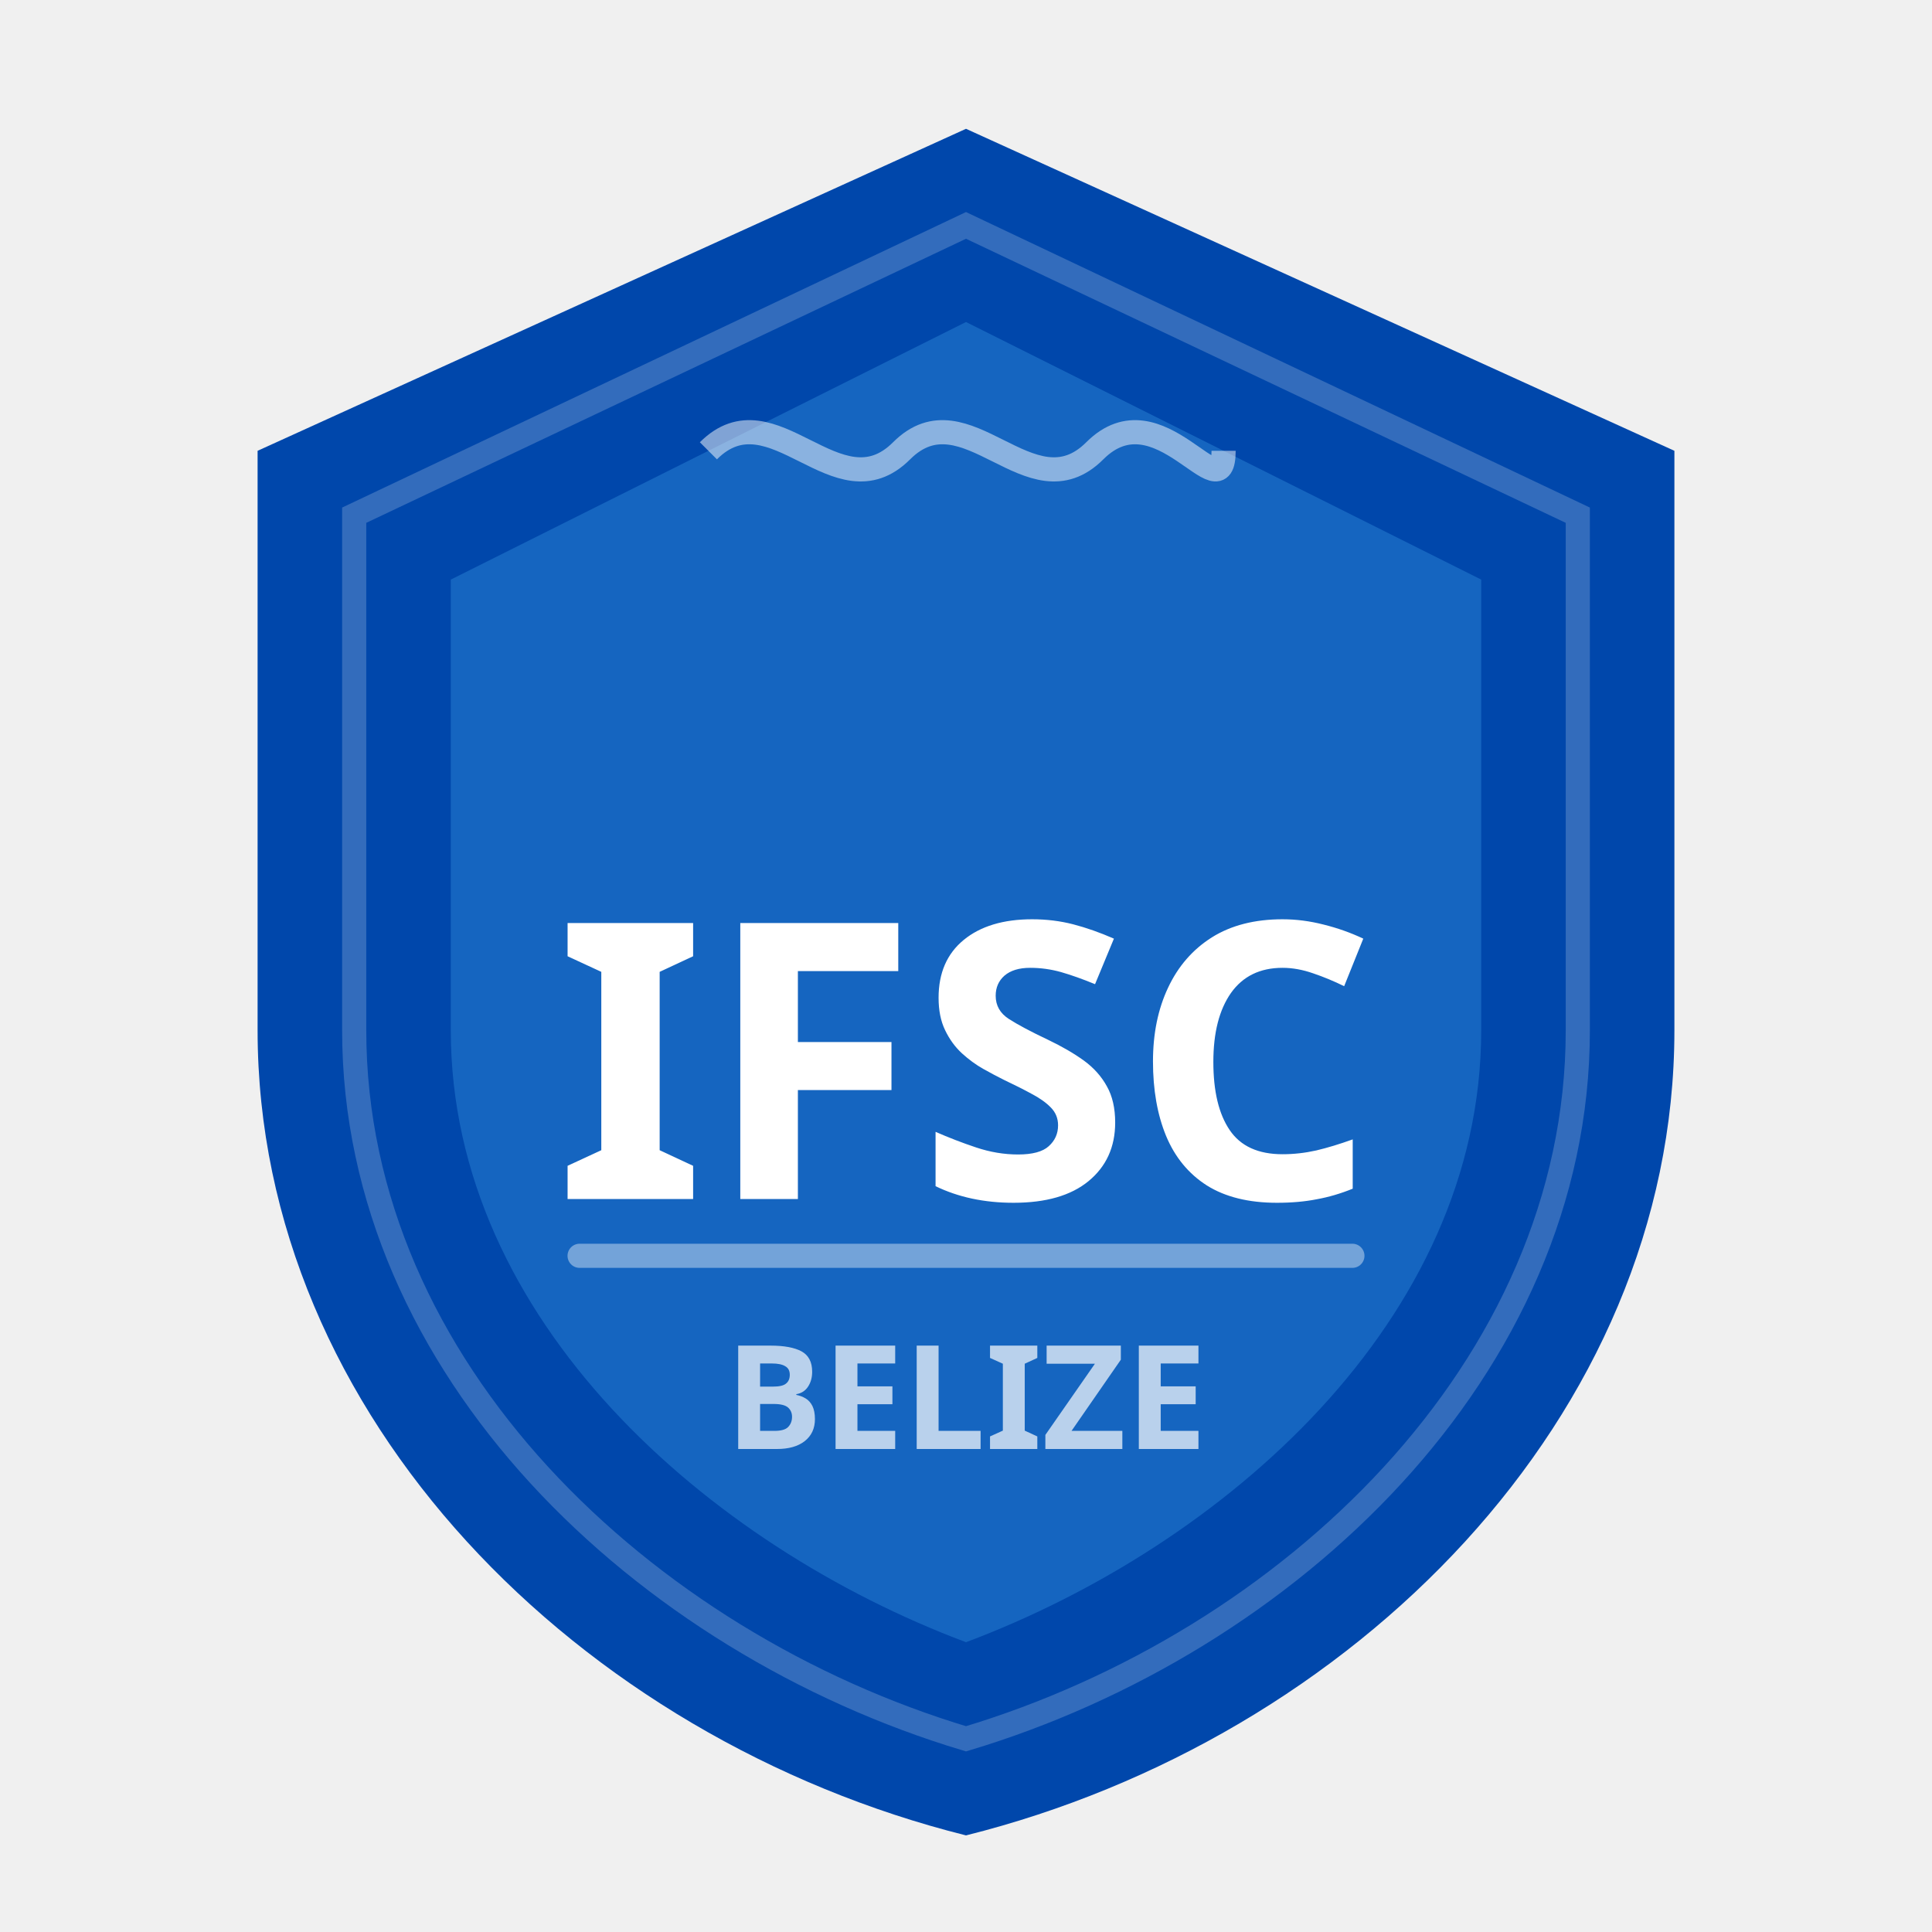
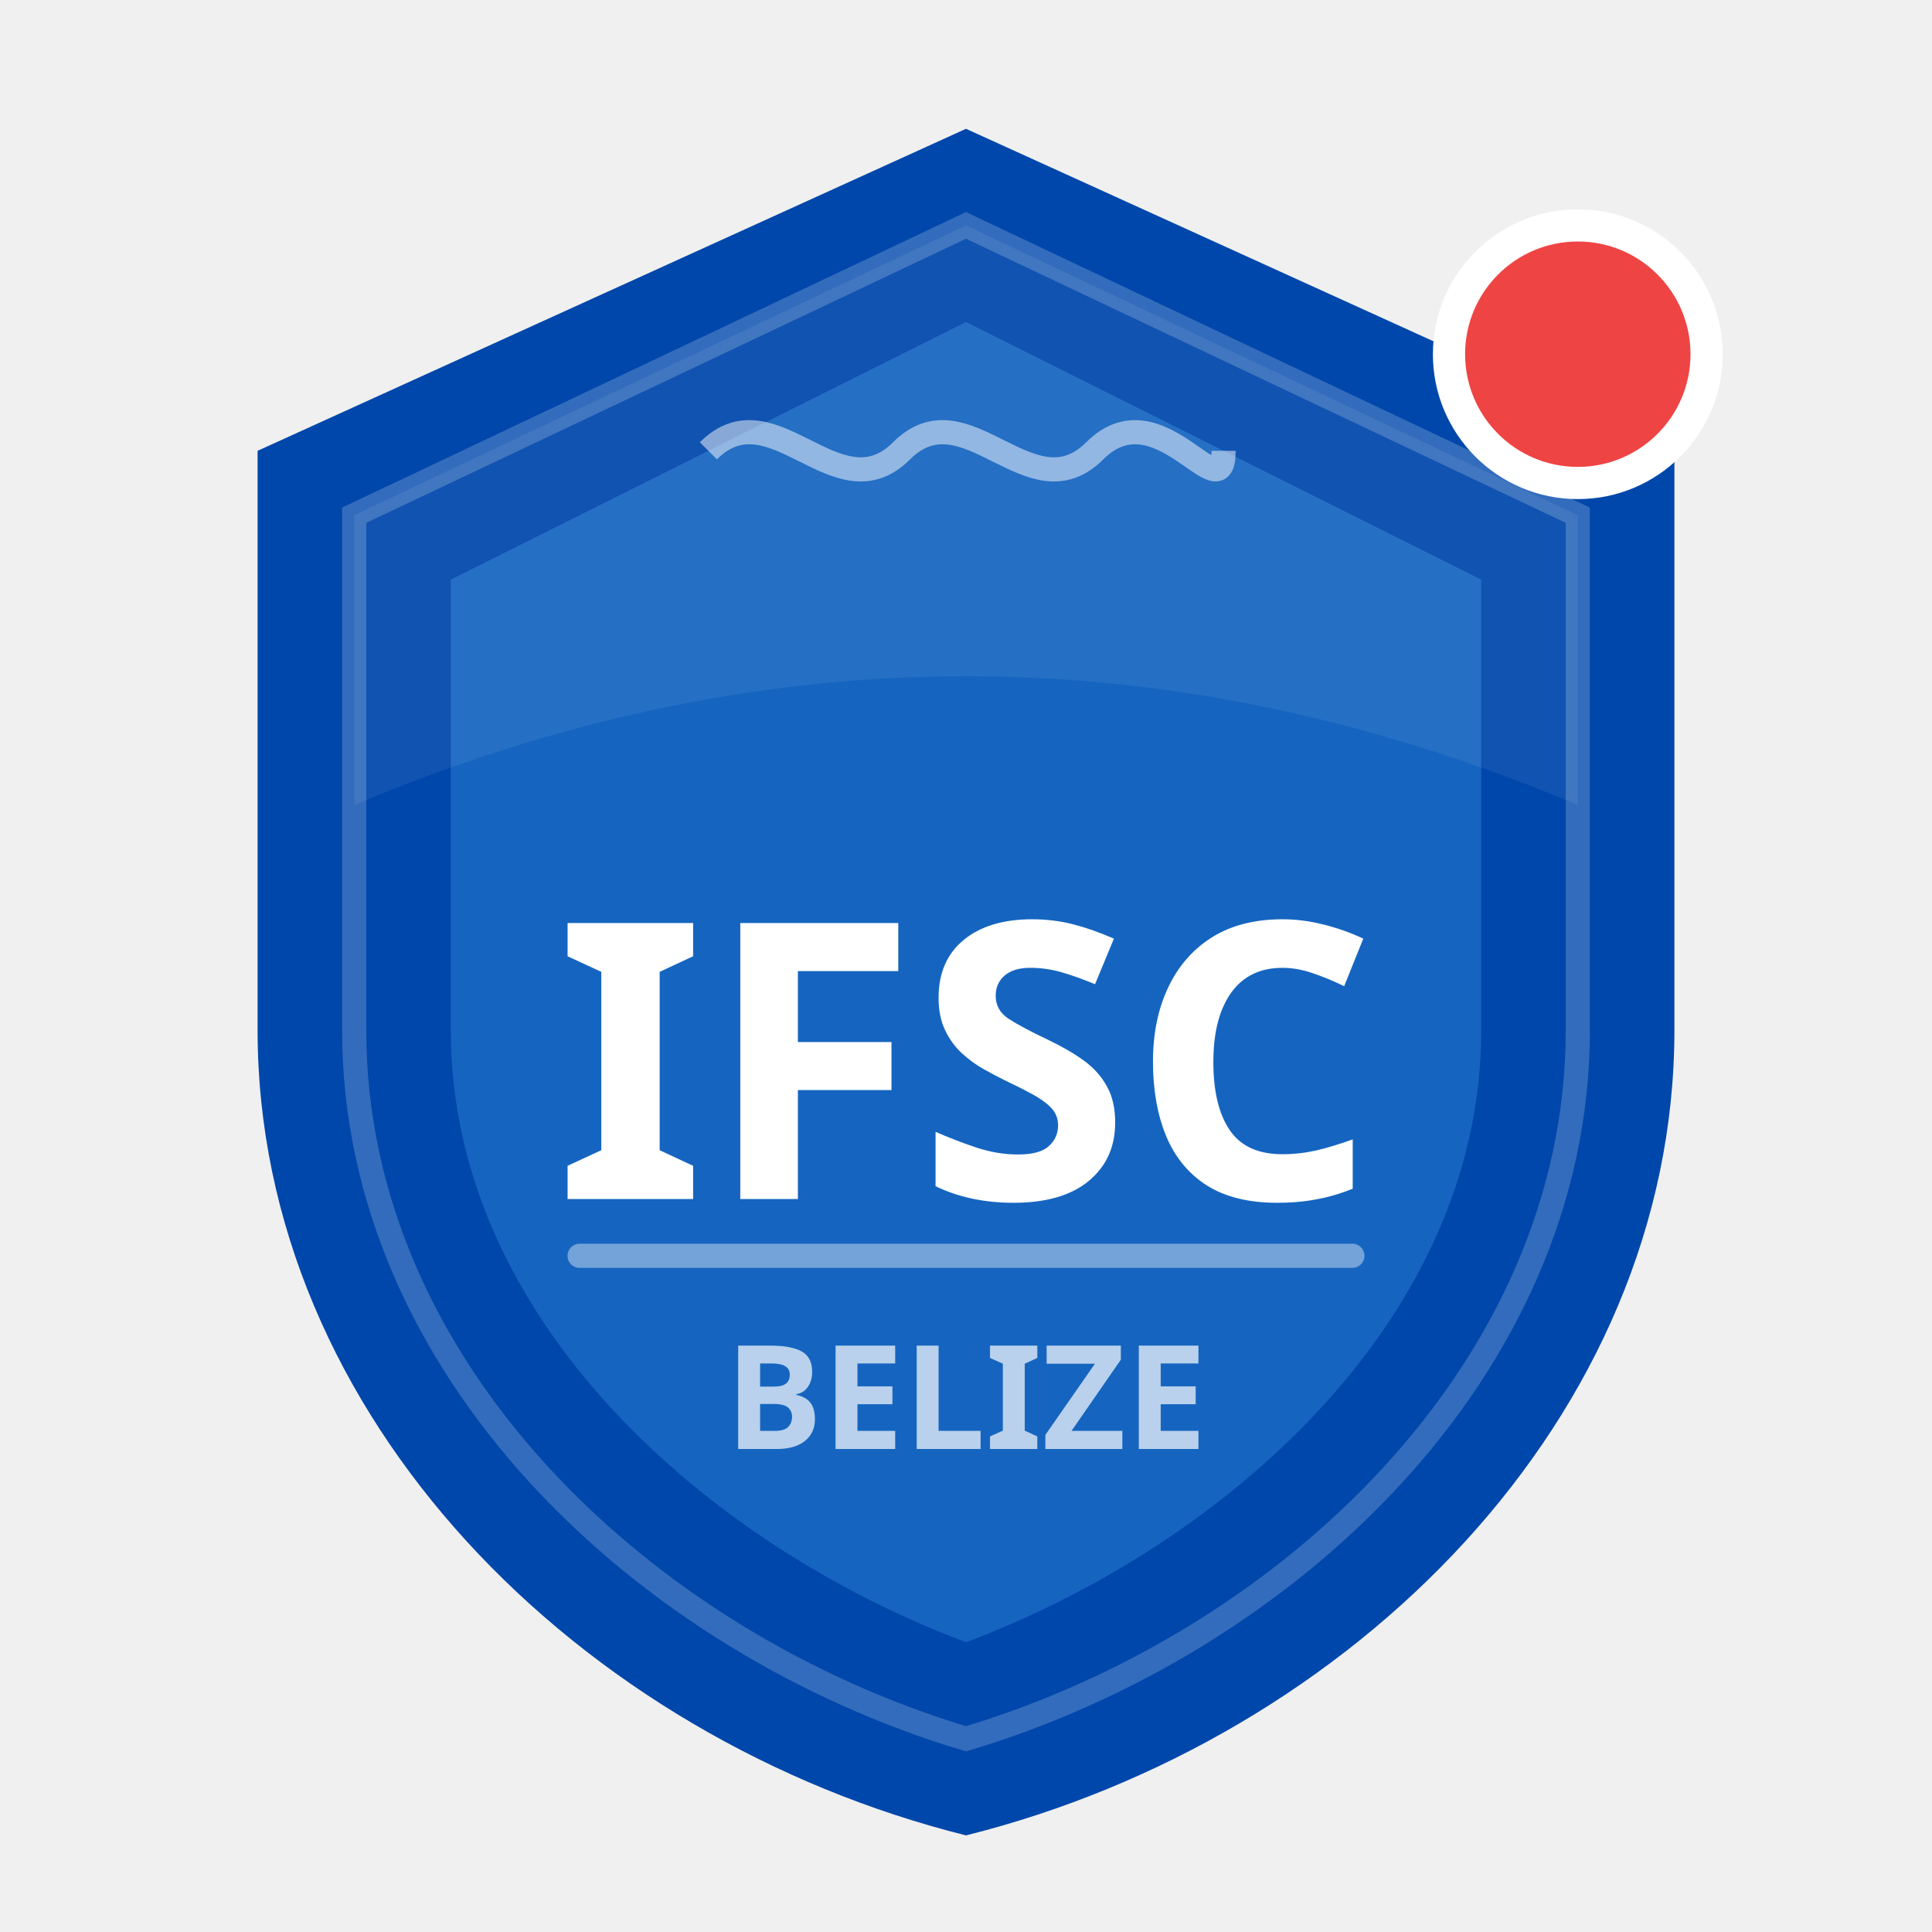
<svg xmlns="http://www.w3.org/2000/svg" viewBox="0 0 120 120" fill="none">
  <path d="M60 8L104 28V64C104 88 84 108 60 114C36 108 16 88 16 64V28L60 8Z" fill="#0047AB" />
  <path d="M60 14L98 32V64C98 85 80 102 60 108C40 102 22 85 22 64V32L60 14Z" fill="#0047AB" stroke="white" stroke-opacity="0.2" stroke-width="1.5" />
  <path d="M60 20L92 36V64C92 82 76 96 60 102C44 96 28 82 28 64V36L60 20Z" fill="#1565C0" />
  <path d="M44 28C48 24 52 32 56 28C60 24 64 32 68 28C72 24 76 32 76 28" stroke="white" stroke-opacity="0.5" stroke-width="1.5" fill="none" />
  <text x="60" y="66" font-family="system-ui,sans-serif" font-weight="800" font-size="24" fill="white" text-anchor="middle" dominant-baseline="middle">IFSC</text>
  <line x1="36" y1="78" x2="84" y2="78" stroke="white" stroke-opacity="0.4" stroke-width="1.5" stroke-linecap="round" />
  <text x="60" y="90" font-family="system-ui,sans-serif" font-weight="600" font-size="9" fill="white" opacity="0.7" text-anchor="middle">BELIZE</text>
+   <path d="M60 14 L 98 32 L 98 50 Q 60 34 22 50 V 32 Z" fill="#fff" opacity="0.07" />
+   <circle cx="98" cy="22" r="8" fill="#ef4444" stroke="#fff" stroke-width="2" />
</svg>
